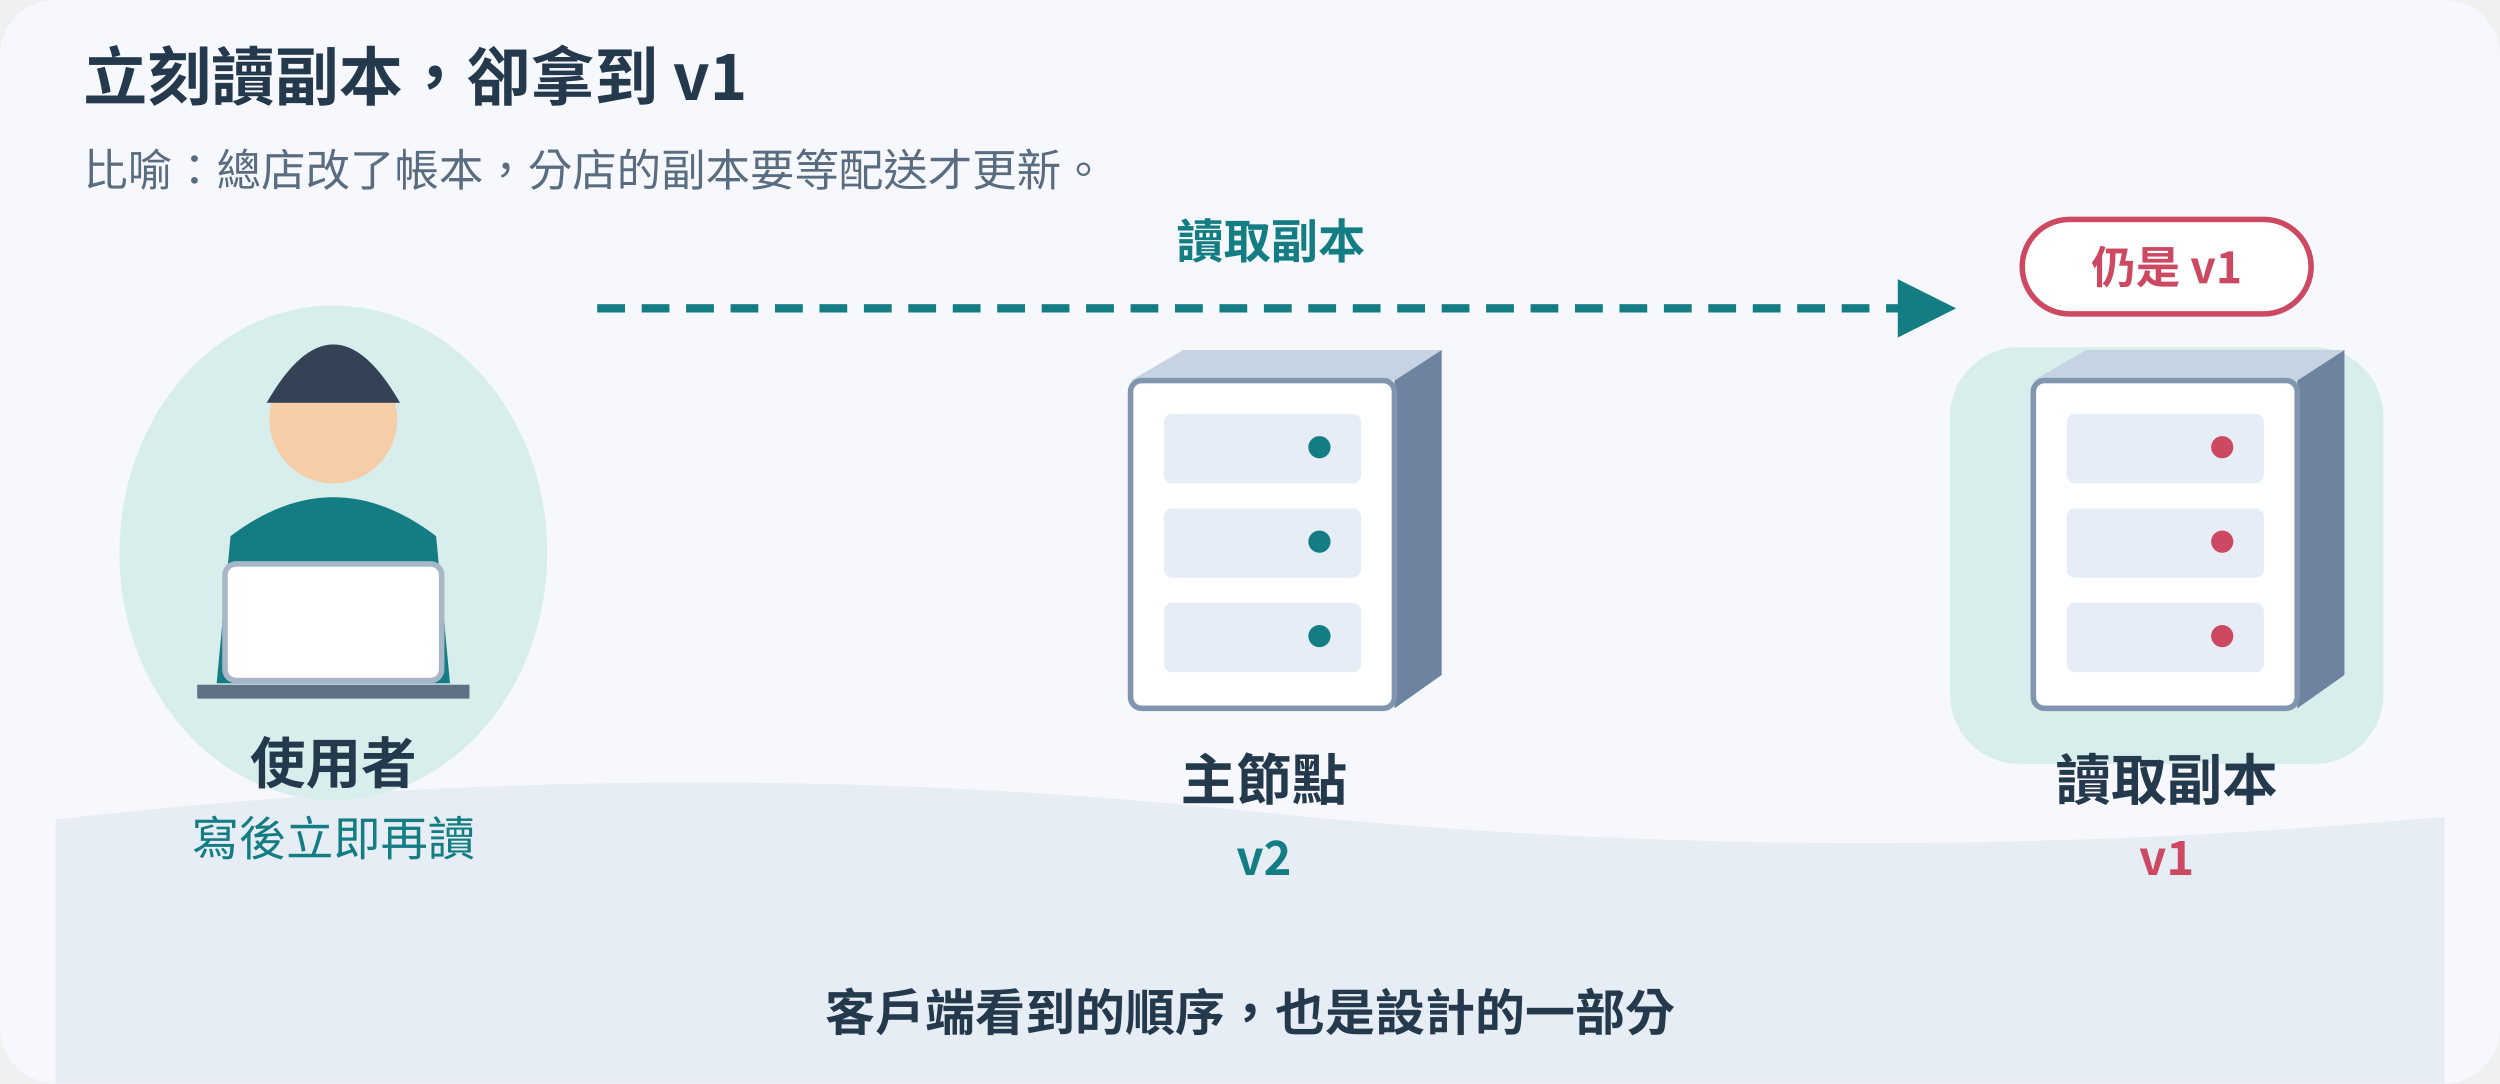
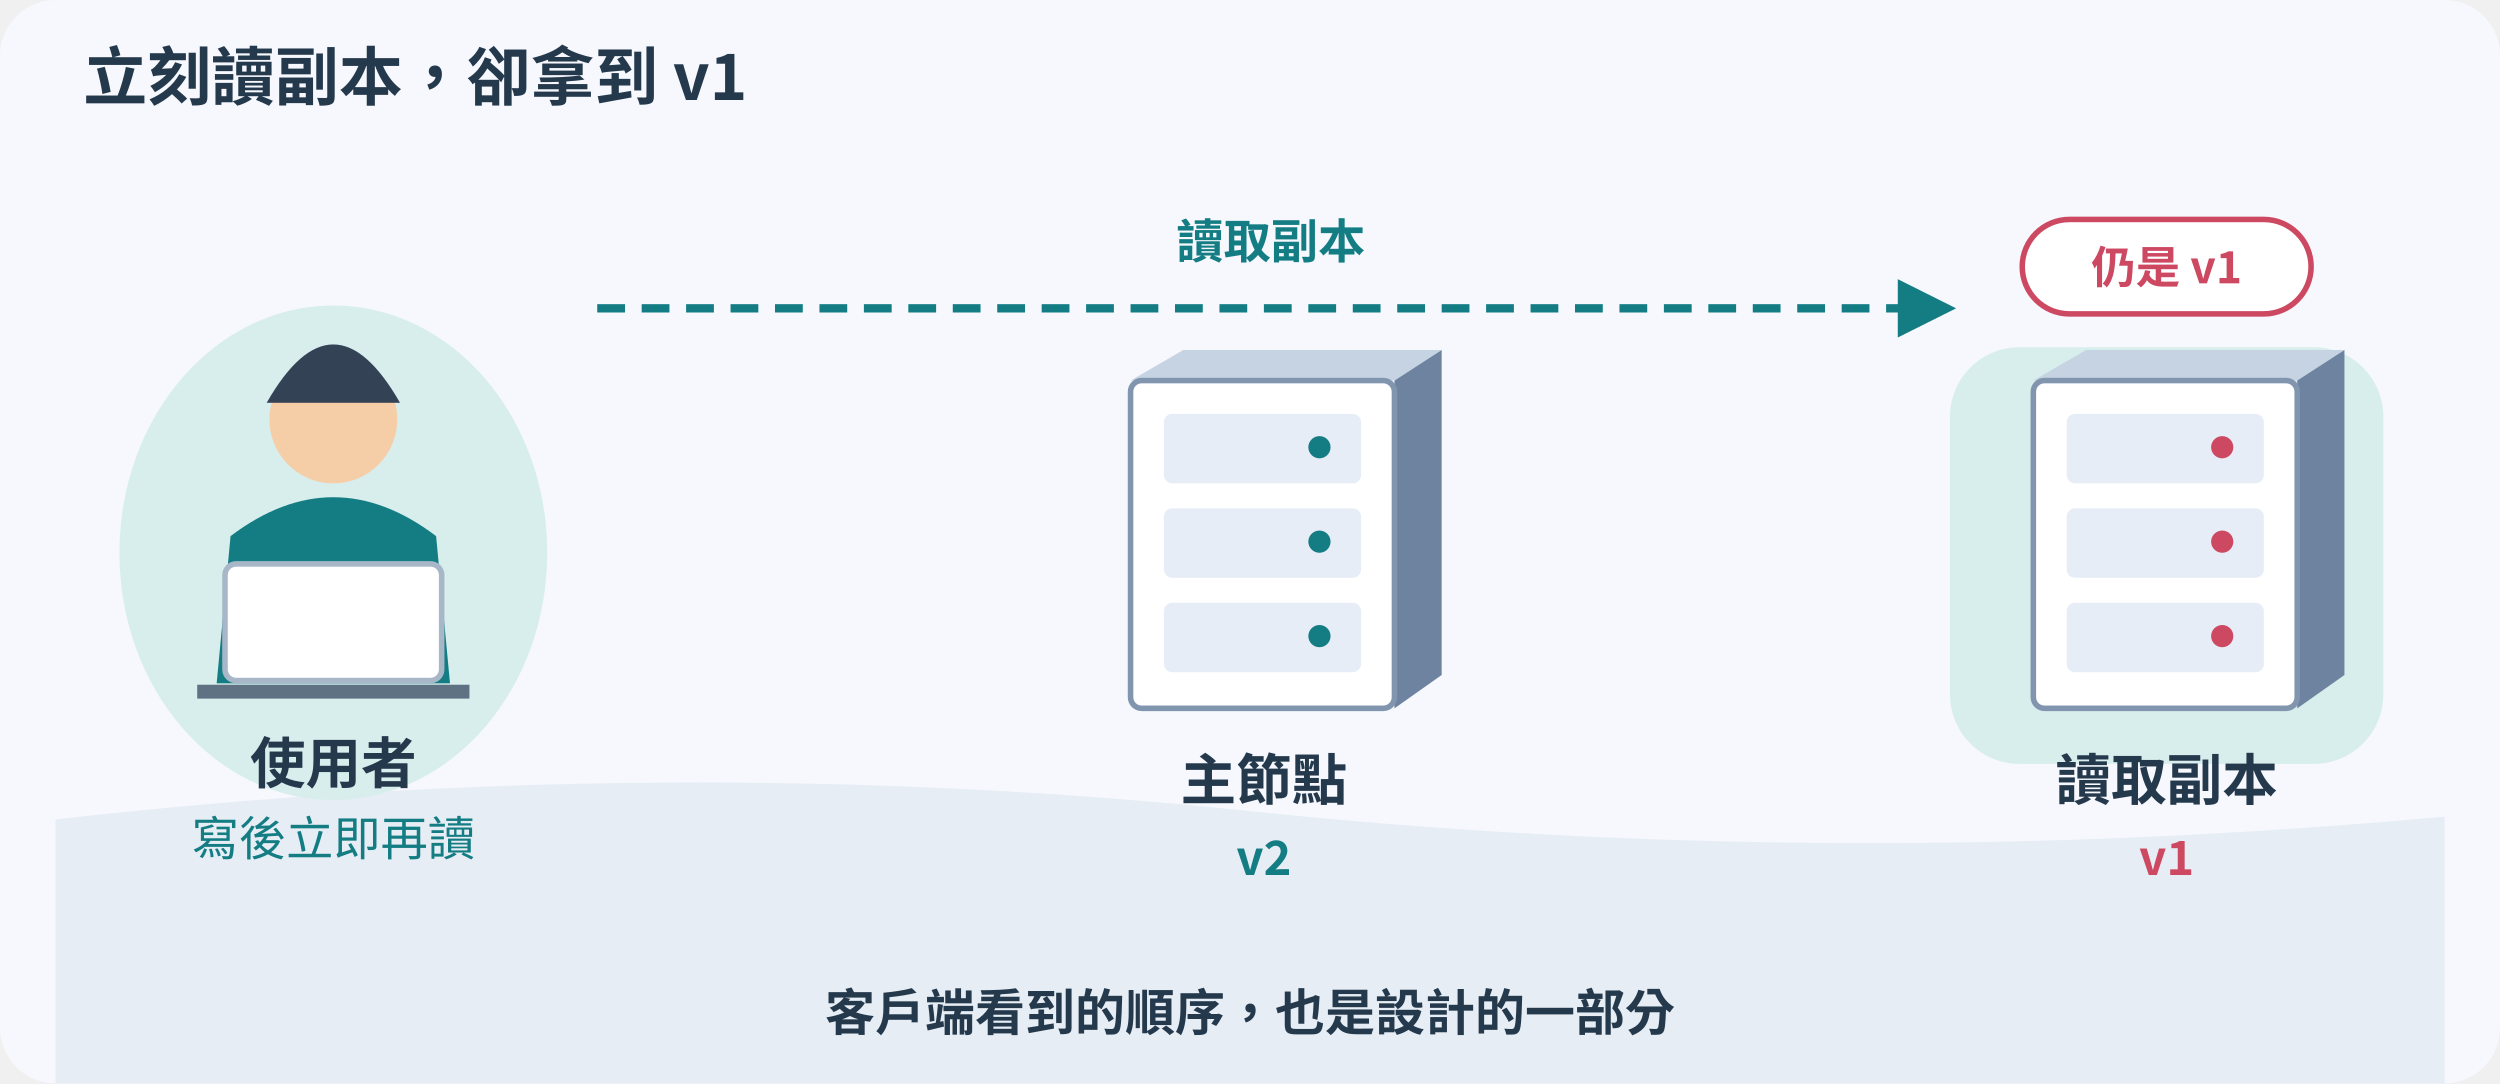
<svg xmlns="http://www.w3.org/2000/svg" viewBox="0 0 900 390" role="img" aria-labelledby="scene-replica-2-title scene-replica-2-desc">
  <defs>
    <marker id="scene-replica-2-arrow" viewBox="0 0 10 10" refX="8" refY="5" markerWidth="7" markerHeight="7" orient="auto-start-reverse">
      <path d="M0 0 L10 5 L0 10Z" fill="#137d83" />
    </marker>
  </defs>
  <rect width="900" height="100%" rx="20" fill="#f6f8fd" />
  <path d="M20 295 Q240 270 450 292 T880 294 V390 H20Z" fill="#e6edf4" />
  <text x="30" y="36" text-anchor="start" font-family="Noto Sans CJK TC, Microsoft JhengHei, sans-serif" font-size="23" font-weight="700" fill="#25394d">立刻讀副本，卻拿到 v1</text>
-   <text x="30" y="67" text-anchor="start" font-family="Noto Sans CJK TC, Microsoft JhengHei, sans-serif" font-size="16" font-weight="400" fill="#596c80">比喻：總店改了帳本，分店的副本要等配送才更新。</text>
  <ellipse class="scene-halo" cx="120" cy="199" rx="77" ry="89" fill="#d8eeec" />
  <circle cx="120" cy="151" r="23" fill="#f5cda7" />
  <path d="M96 145 Q120 103 144 145" fill="#344256" />
  <path d="M83 193 Q120 165 157 193 L162 246 H78Z" fill="#137d83" />
  <rect x="81" y="203" width="78" height="42" rx="4" fill="#fff" stroke="#a7b7c8" stroke-width="2" />
  <path d="M71 249 H169" stroke="#5e7284" stroke-width="5" />
  <text x="120" y="282" text-anchor="middle" font-family="Noto Sans CJK TC, Microsoft JhengHei, sans-serif" font-size="20" font-weight="700" fill="#25394d">使用者</text>
  <text x="120" y="308" text-anchor="middle" font-family="Noto Sans CJK TC, Microsoft JhengHei, sans-serif" font-size="17" font-weight="400" fill="#137d83">寫後立即再讀</text>
  <path d="M407 137 L426 126 H519 L502 137Z" fill="#c5d3e2" />
  <path d="M502 137 L519 126 V243 L502 255Z" fill="#6d839f" />
  <rect x="407" y="137" width="95" height="118" rx="4" fill="#fff" stroke="#8195af" stroke-width="2" />
  <rect x="419" y="149" width="71" height="25" rx="3" fill="#e7edf7" stroke="none" stroke-width="2" />
  <circle cx="475" cy="161" r="4" fill="#137d83" />
  <rect x="419" y="183" width="71" height="25" rx="3" fill="#e7edf7" stroke="none" stroke-width="2" />
  <circle cx="475" cy="195" r="4" fill="#137d83" />
  <rect x="419" y="217" width="71" height="25" rx="3" fill="#e7edf7" stroke="none" stroke-width="2" />
  <circle cx="475" cy="229" r="4" fill="#137d83" />
  <text x="455" y="288" text-anchor="middle" font-family="Noto Sans CJK TC, Microsoft JhengHei, sans-serif" font-size="20" font-weight="700" fill="#25394d">主節點</text>
  <text x="455" y="315" text-anchor="middle" font-family="Noto Sans CJK TC, Microsoft JhengHei, sans-serif" font-size="17" font-weight="700" fill="#137d83">v2</text>
  <rect x="702" y="125" width="156" height="150" rx="25" fill="#d8eeec" stroke="none" stroke-width="2" />
  <path d="M732 137 L751 126 H844 L827 137Z" fill="#c5d3e2" />
  <path d="M827 137 L844 126 V243 L827 255Z" fill="#6d839f" />
  <rect x="732" y="137" width="95" height="118" rx="4" fill="#fff" stroke="#8195af" stroke-width="2" />
  <rect x="744" y="149" width="71" height="25" rx="3" fill="#e7edf7" stroke="none" stroke-width="2" />
  <circle cx="800" cy="161" r="4" fill="#cd4962" />
  <rect x="744" y="183" width="71" height="25" rx="3" fill="#e7edf7" stroke="none" stroke-width="2" />
  <circle cx="800" cy="195" r="4" fill="#cd4962" />
  <rect x="744" y="217" width="71" height="25" rx="3" fill="#e7edf7" stroke="none" stroke-width="2" />
  <circle cx="800" cy="229" r="4" fill="#cd4962" />
  <text x="780" y="288" text-anchor="middle" font-family="Noto Sans CJK TC, Microsoft JhengHei, sans-serif" font-size="20" font-weight="700" fill="#25394d">讀取副本</text>
  <text x="780" y="315" text-anchor="middle" font-family="Noto Sans CJK TC, Microsoft JhengHei, sans-serif" font-size="17" font-weight="700" fill="#cd4962">v1</text>
  <path class="scene-flow" d="M215 111 L700 111" fill="none" stroke="#137d83" stroke-width="3" stroke-dasharray="10 6" marker-end="url(#scene-replica-2-arrow)" />
  <text x="457.5" y="93.0" text-anchor="middle" font-family="Noto Sans CJK TC, Microsoft JhengHei, sans-serif" font-size="17" font-weight="700" fill="#137d83">讀取副本</text>
  <rect x="728.0" y="79" width="104" height="34" rx="17" fill="#fff" stroke="#cd4962" stroke-width="2" />
  <text x="780" y="102" text-anchor="middle" font-family="Noto Sans CJK TC, Microsoft JhengHei, sans-serif" font-size="16" font-weight="700" fill="#cd4962">仍是 v1</text>
  <text x="450" y="371" text-anchor="middle" font-family="Noto Sans CJK TC, Microsoft JhengHei, sans-serif" font-size="18" font-weight="700" fill="#25394d">客戶端看到的順序，也是設計的一部分</text>
</svg>
